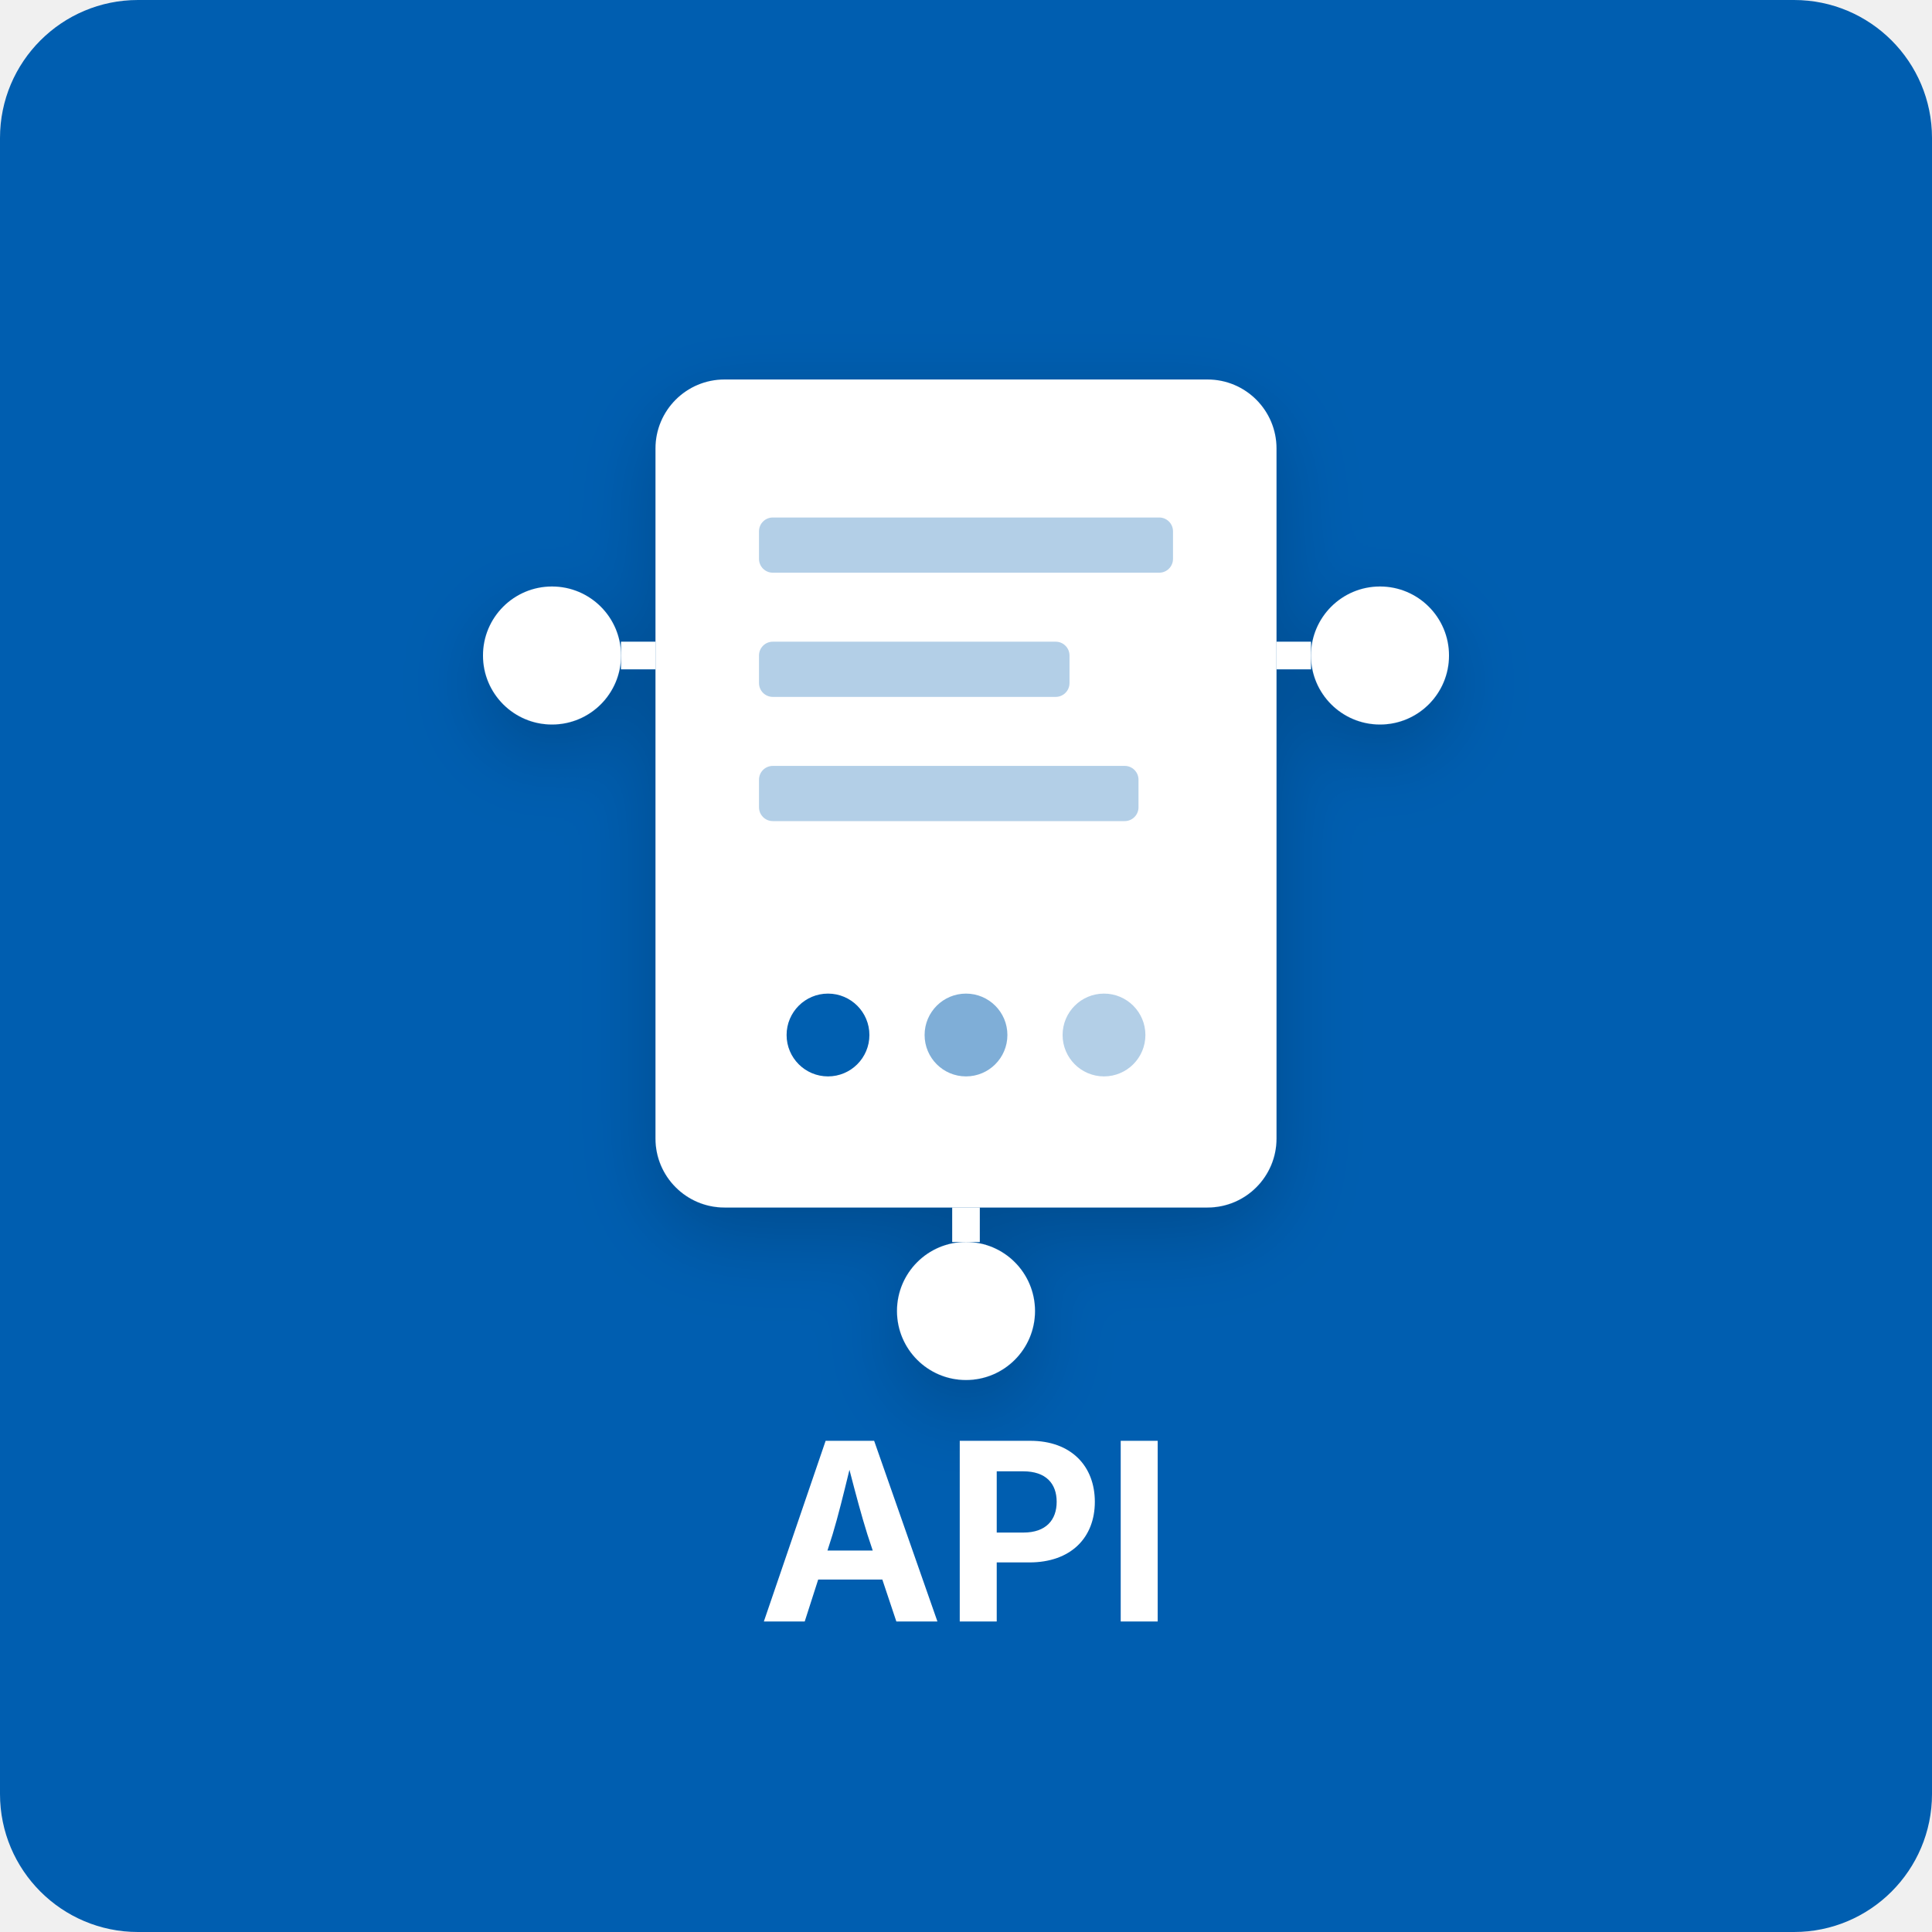
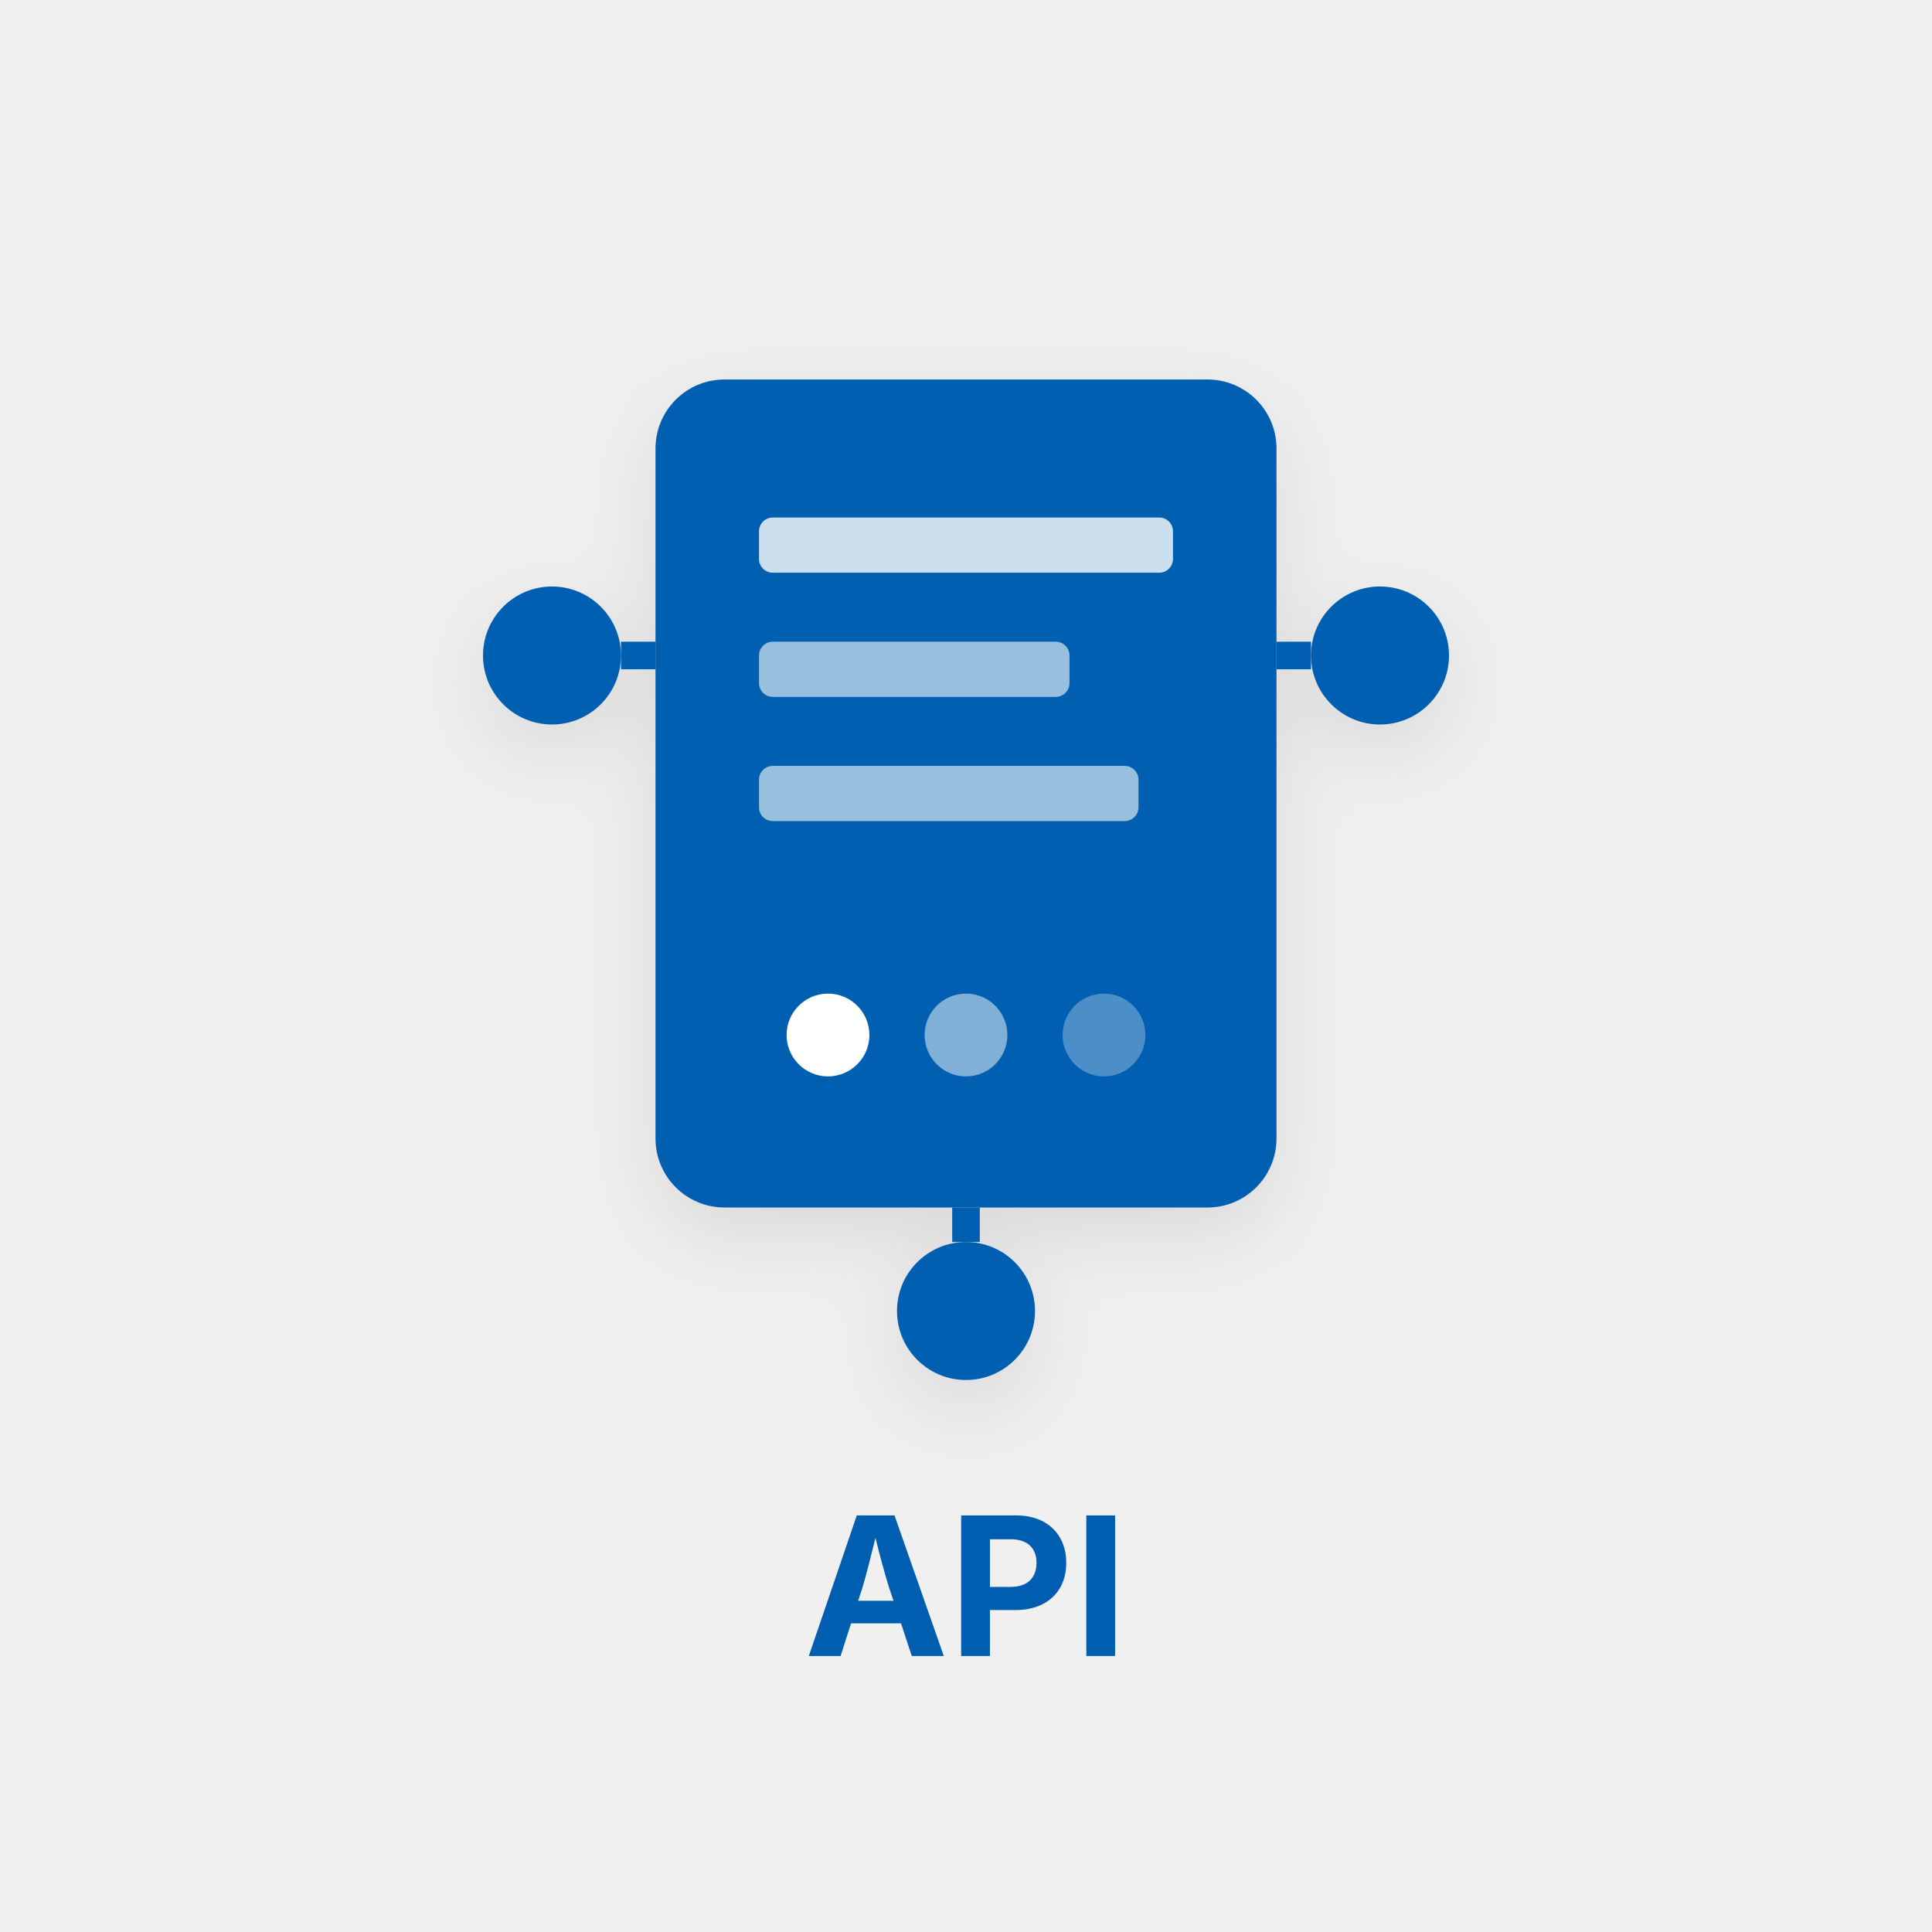
<svg xmlns="http://www.w3.org/2000/svg" width="280" height="280" viewBox="0 0 280 280" fill="none">
  <defs>
    <filter id="shadow" x="-20%" y="-20%" width="140%" height="140%">
-       <feDropShadow dx="0" dy="4" stdDeviation="6" flood-color="#000" flood-opacity="0.2" />
+       <feDropShadow dx="0" dy="4" stdDeviation="6" flood-color="#000" flood-opacity="0.1" />
    </filter>
  </defs>
-   <rect width="280" height="280" rx="20" fill="#005eb0" />
  <g filter="url(#shadow)" transform="translate(70, 35)">
-     <rect x="25" y="20" width="90" height="120" rx="10" fill="white" />
-     <rect x="40" y="40" width="60" height="8" rx="2" fill="#005eb0" opacity="0.3" />
-     <rect x="40" y="58" width="45" height="8" rx="2" fill="#005eb0" opacity="0.3" />
-     <rect x="40" y="76" width="55" height="8" rx="2" fill="#005eb0" opacity="0.3" />
-     <circle cx="50" cy="115" r="6" fill="#005eb0" />
-     <circle cx="70" cy="115" r="6" fill="#005eb0" opacity="0.5" />
-     <circle cx="90" cy="115" r="6" fill="#005eb0" opacity="0.3" />
-     <circle cx="10" cy="60" r="10" fill="white" />
-     <line x1="20" y1="60" x2="25" y2="60" stroke="white" stroke-width="4" />
-     <circle cx="130" cy="60" r="10" fill="white" />
-     <line x1="115" y1="60" x2="120" y2="60" stroke="white" stroke-width="4" />
-     <circle cx="70" cy="155" r="10" fill="white" />
-     <line x1="70" y1="140" x2="70" y2="145" stroke="white" stroke-width="4" />
+     <rect x="25" y="20" width="90" height="120" rx="10" fill="#005eb0" />
+     <rect x="40" y="40" width="60" height="8" rx="2" fill="white" opacity="0.8" />
+     <rect x="40" y="58" width="45" height="8" rx="2" fill="white" opacity="0.6" />
+     <rect x="40" y="76" width="55" height="8" rx="2" fill="white" opacity="0.6" />
+     <circle cx="50" cy="115" r="6" fill="white" />
+     <circle cx="70" cy="115" r="6" fill="white" opacity="0.5" />
+     <circle cx="90" cy="115" r="6" fill="white" opacity="0.3" />
+     <circle cx="10" cy="60" r="10" fill="#005eb0" />
+     <line x1="20" y1="60" x2="25" y2="60" stroke="#005eb0" stroke-width="4" />
+     <circle cx="130" cy="60" r="10" fill="#005eb0" />
+     <line x1="115" y1="60" x2="120" y2="60" stroke="#005eb0" stroke-width="4" />
+     <circle cx="70" cy="155" r="10" fill="#005eb0" />
+     <line x1="70" y1="140" x2="70" y2="145" stroke="#005eb0" stroke-width="4" />
  </g>
-   <text x="140" y="235" text-anchor="middle" font-family="Inter, Arial, sans-serif" font-size="36" font-weight="700" fill="white">API</text>
+   <text x="140" y="240" text-anchor="middle" font-family="'Space Grotesk', Inter, Arial, sans-serif" font-size="28" font-weight="700" fill="#005eb0">API</text>
</svg>
